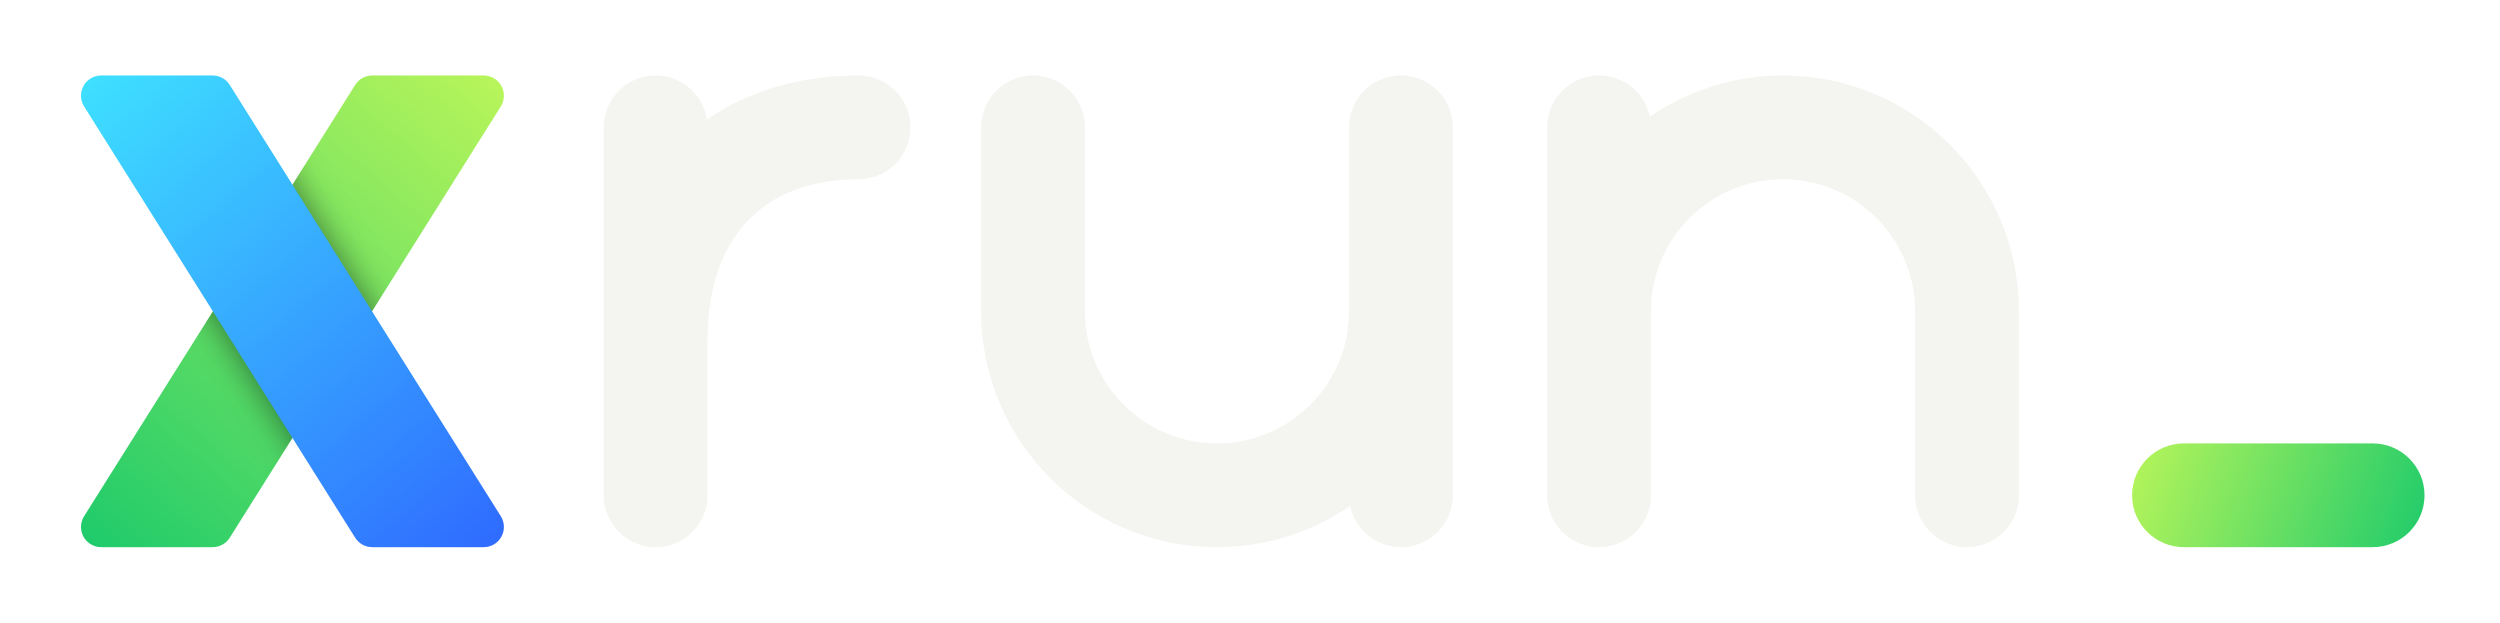
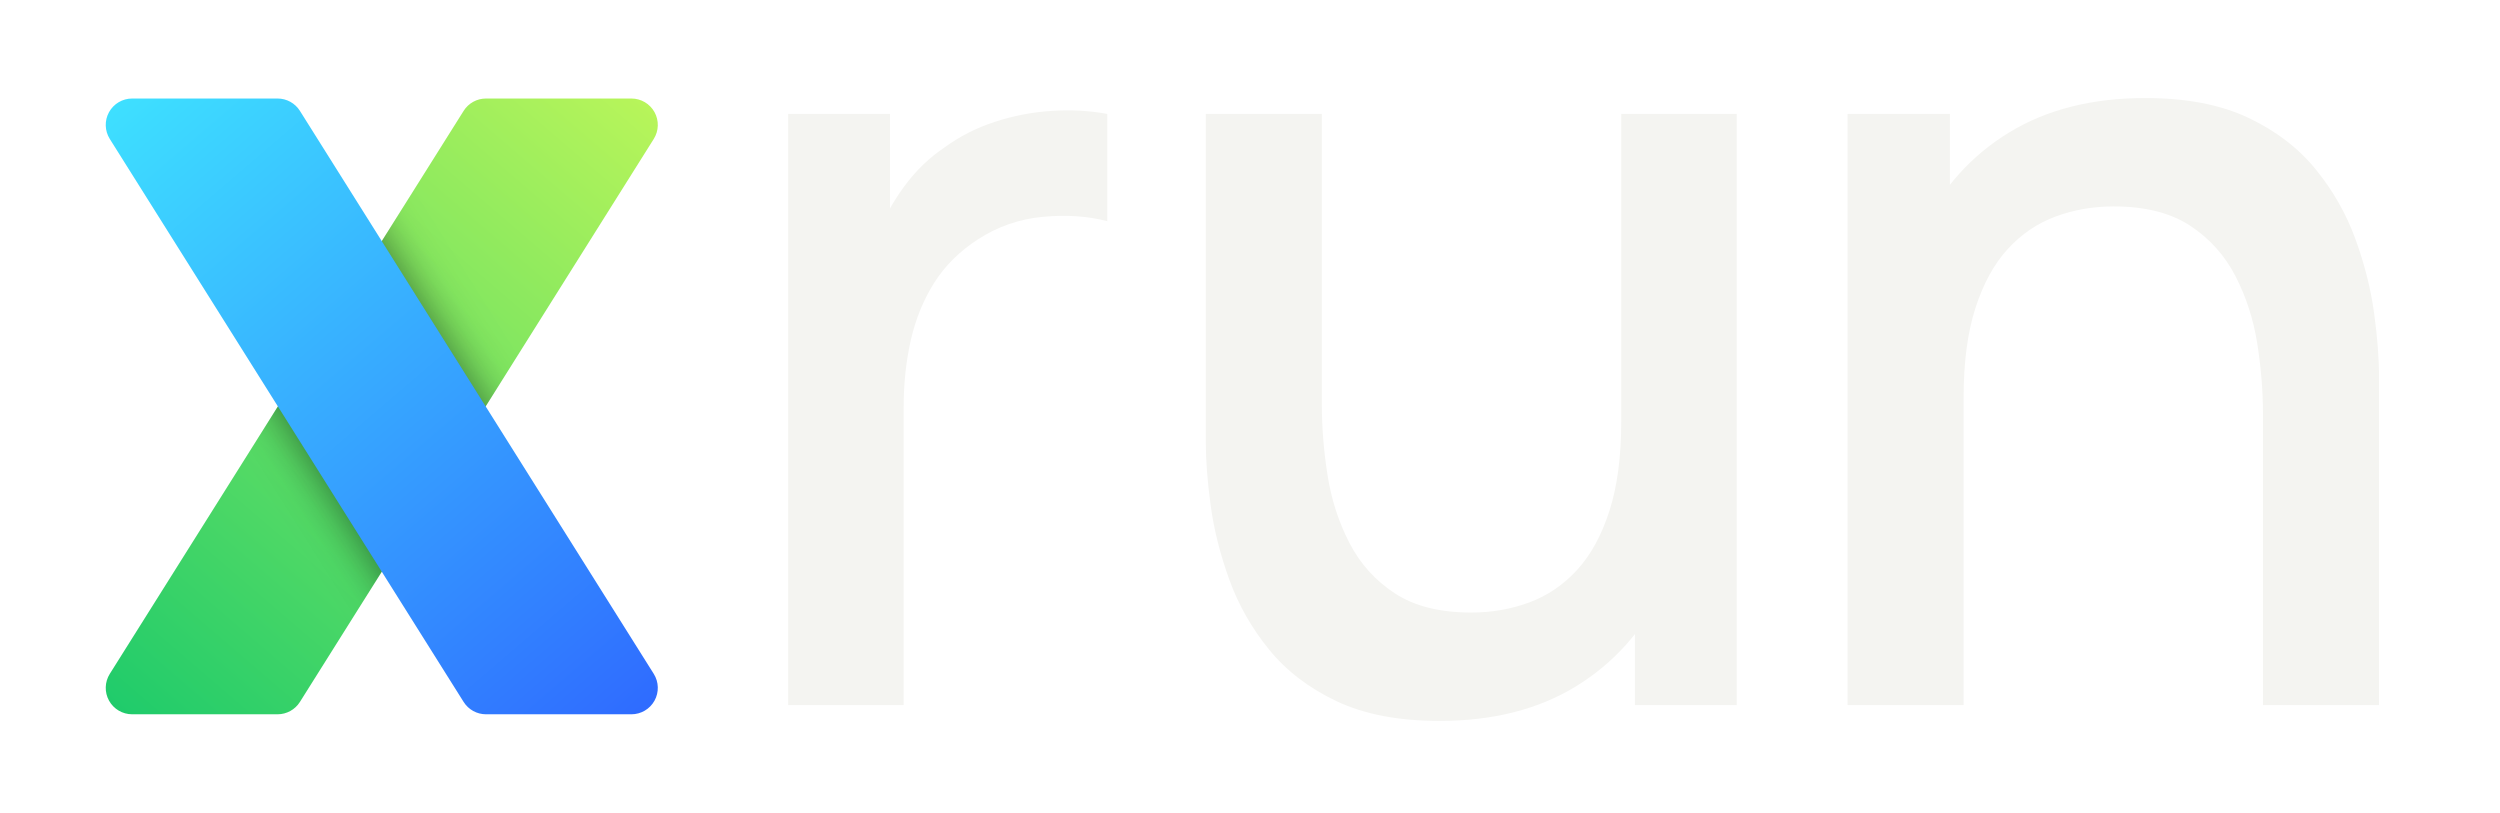
- <svg xmlns="http://www.w3.org/2000/svg" width="530" height="132" viewBox="-27 -116 530 132" fill="none" role="img" aria-label="xrun wordmark">
+ <svg xmlns="http://www.w3.org/2000/svg" width="406" height="132" viewBox="-27 -116 406 132" fill="none" role="img" aria-label="xrun wordmark">
  <g transform="translate(-36.42857 -121.4286) scale(0.7142857)">
    <defs>
      <linearGradient id="xrun-wordmark-dark-xo" x1="40" y1="30" x2="160" y2="170" gradientUnits="userSpaceOnUse">
        <stop offset="0" stop-color="#3EE0FF" />
        <stop offset="1" stop-color="#2F6BFF" />
      </linearGradient>
      <linearGradient id="xrun-wordmark-dark-xb" x1="160" y1="30" x2="40" y2="170" gradientUnits="userSpaceOnUse">
        <stop offset="0" stop-color="#B8F55A" />
        <stop offset="1" stop-color="#1FCB6B" />
      </linearGradient>
      <filter id="xrun-wordmark-dark-xs" x="-40%" y="-40%" width="180%" height="180%" color-interpolation-filters="sRGB">
        <feGaussianBlur stdDeviation="5" />
      </filter>
      <clipPath id="xrun-wordmark-dark-xB">
        <path d="M123.69 30L156.76 30A6 6 0 0 1 161.84 39.19L81.39 167.19A6 6 0 0 1 76.31 170L43.24 170A6 6 0 0 1 38.16 160.81L118.61 32.81A6 6 0 0 1 123.69 30Z" />
      </clipPath>
    </defs>
    <path d="M123.69 30L156.76 30A6 6 0 0 1 161.84 39.19L81.39 167.19A6 6 0 0 1 76.31 170L43.24 170A6 6 0 0 1 38.16 160.81L118.61 32.81A6 6 0 0 1 123.69 30Z" fill="url(#xrun-wordmark-dark-xb)" />
    <g clip-path="url(#xrun-wordmark-dark-xB)">
      <path d="M35.38 35L82.62 35L170.62 175L123.38 175Z" fill="#04140C" opacity=".55" filter="url(#xrun-wordmark-dark-xs)" />
    </g>
    <path d="M43.24 30L76.31 30A6 6 0 0 1 81.39 32.81L161.84 160.81A6 6 0 0 1 156.76 170L123.69 170A6 6 0 0 1 118.61 167.19L38.16 39.19A6 6 0 0 1 43.24 30Z" fill="url(#xrun-wordmark-dark-xo)" />
  </g>
-   <path d="M112 -11V-89M112 -44C112 -72 129 -89 155 -89" fill="none" stroke="#F4F4F1" stroke-width="22" stroke-linecap="round" stroke-linejoin="round" />
-   <path d="M192 -89V-50A39 39 0 0 0 270 -50M270 -89V-11" fill="none" stroke="#F4F4F1" stroke-width="22" stroke-linecap="round" stroke-linejoin="round" />
-   <path d="M312 -11V-89M312 -50A39 39 0 0 1 390 -50V-11" fill="none" stroke="#F4F4F1" stroke-width="22" stroke-linecap="round" stroke-linejoin="round" />
-   <defs>
-     <linearGradient id="xrun-wordmark-darkc" x1="425" y1="-22" x2="487" y2="0" gradientUnits="userSpaceOnUse">
-       <stop offset="0" stop-color="#B8F55A" />
-       <stop offset="1" stop-color="#1FCB6B" />
-     </linearGradient>
-   </defs>
-   <rect x="425" y="-22" width="62" height="22" rx="11" fill="url(#xrun-wordmark-darkc)" />
+   <g fill="#F4F4F1">
+     <path transform="translate(88.55556 -1.5) scale(0.08888889 -0.08888889)" d="M140 0L140 1080L326 1080L326 818L300 852Q320 904 352 947.5Q384 991 426 1019Q467 1049 517.5 1065.5Q568 1082 621 1085.5Q674 1089 723 1080L723 884Q670 898 605.5 892Q541 886 487 851Q436 818 406.5 771Q377 724 364 666.5Q351 609 351 545L351 0Z" />
+     <path transform="translate(158.1556 -1.5) scale(0.08888889 -0.08888889)" d="M547 -29Q435 -29 359 7Q283 43 235.5 101.5Q188 160 163 229Q138 298 129 364Q120 430 120 480L120 1080L332 1080L332 549Q332 486 342.5 419.5Q353 353 382.5 296Q412 239 465.5 204Q519 169 605 169Q661 169 711 187.5Q761 206 798.5 247Q836 288 857.5 355Q879 422 879 518L1009 469Q1009 322 954 209.5Q899 97 796 34Q693 -29 547 -29ZM904 0L904 312L879 312L879 1080L1090 1080L1090 0Z" />
+     <path transform="translate(260.6889 -1.5) scale(0.08888889 -0.08888889)" d="M898 0L898 531Q898 594 887.5 660.5Q877 727 847.5 784Q818 841 764.5 876Q711 911 625 911Q569 911 519 892.5Q469 874 431.5 833Q394 792 372.5 725Q351 658 351 562L221 611Q221 758 276 870.5Q331 983 434 1046Q537 1109 683 1109Q795 1109 871 1073Q947 1037 994.5 978.5Q1042 920 1067 851Q1092 782 1101 716Q1110 650 1110 600L1110 0ZM139 0L139 1080L326 1080L326 768L351 768L351 0Z" />
+   </g>
</svg>
